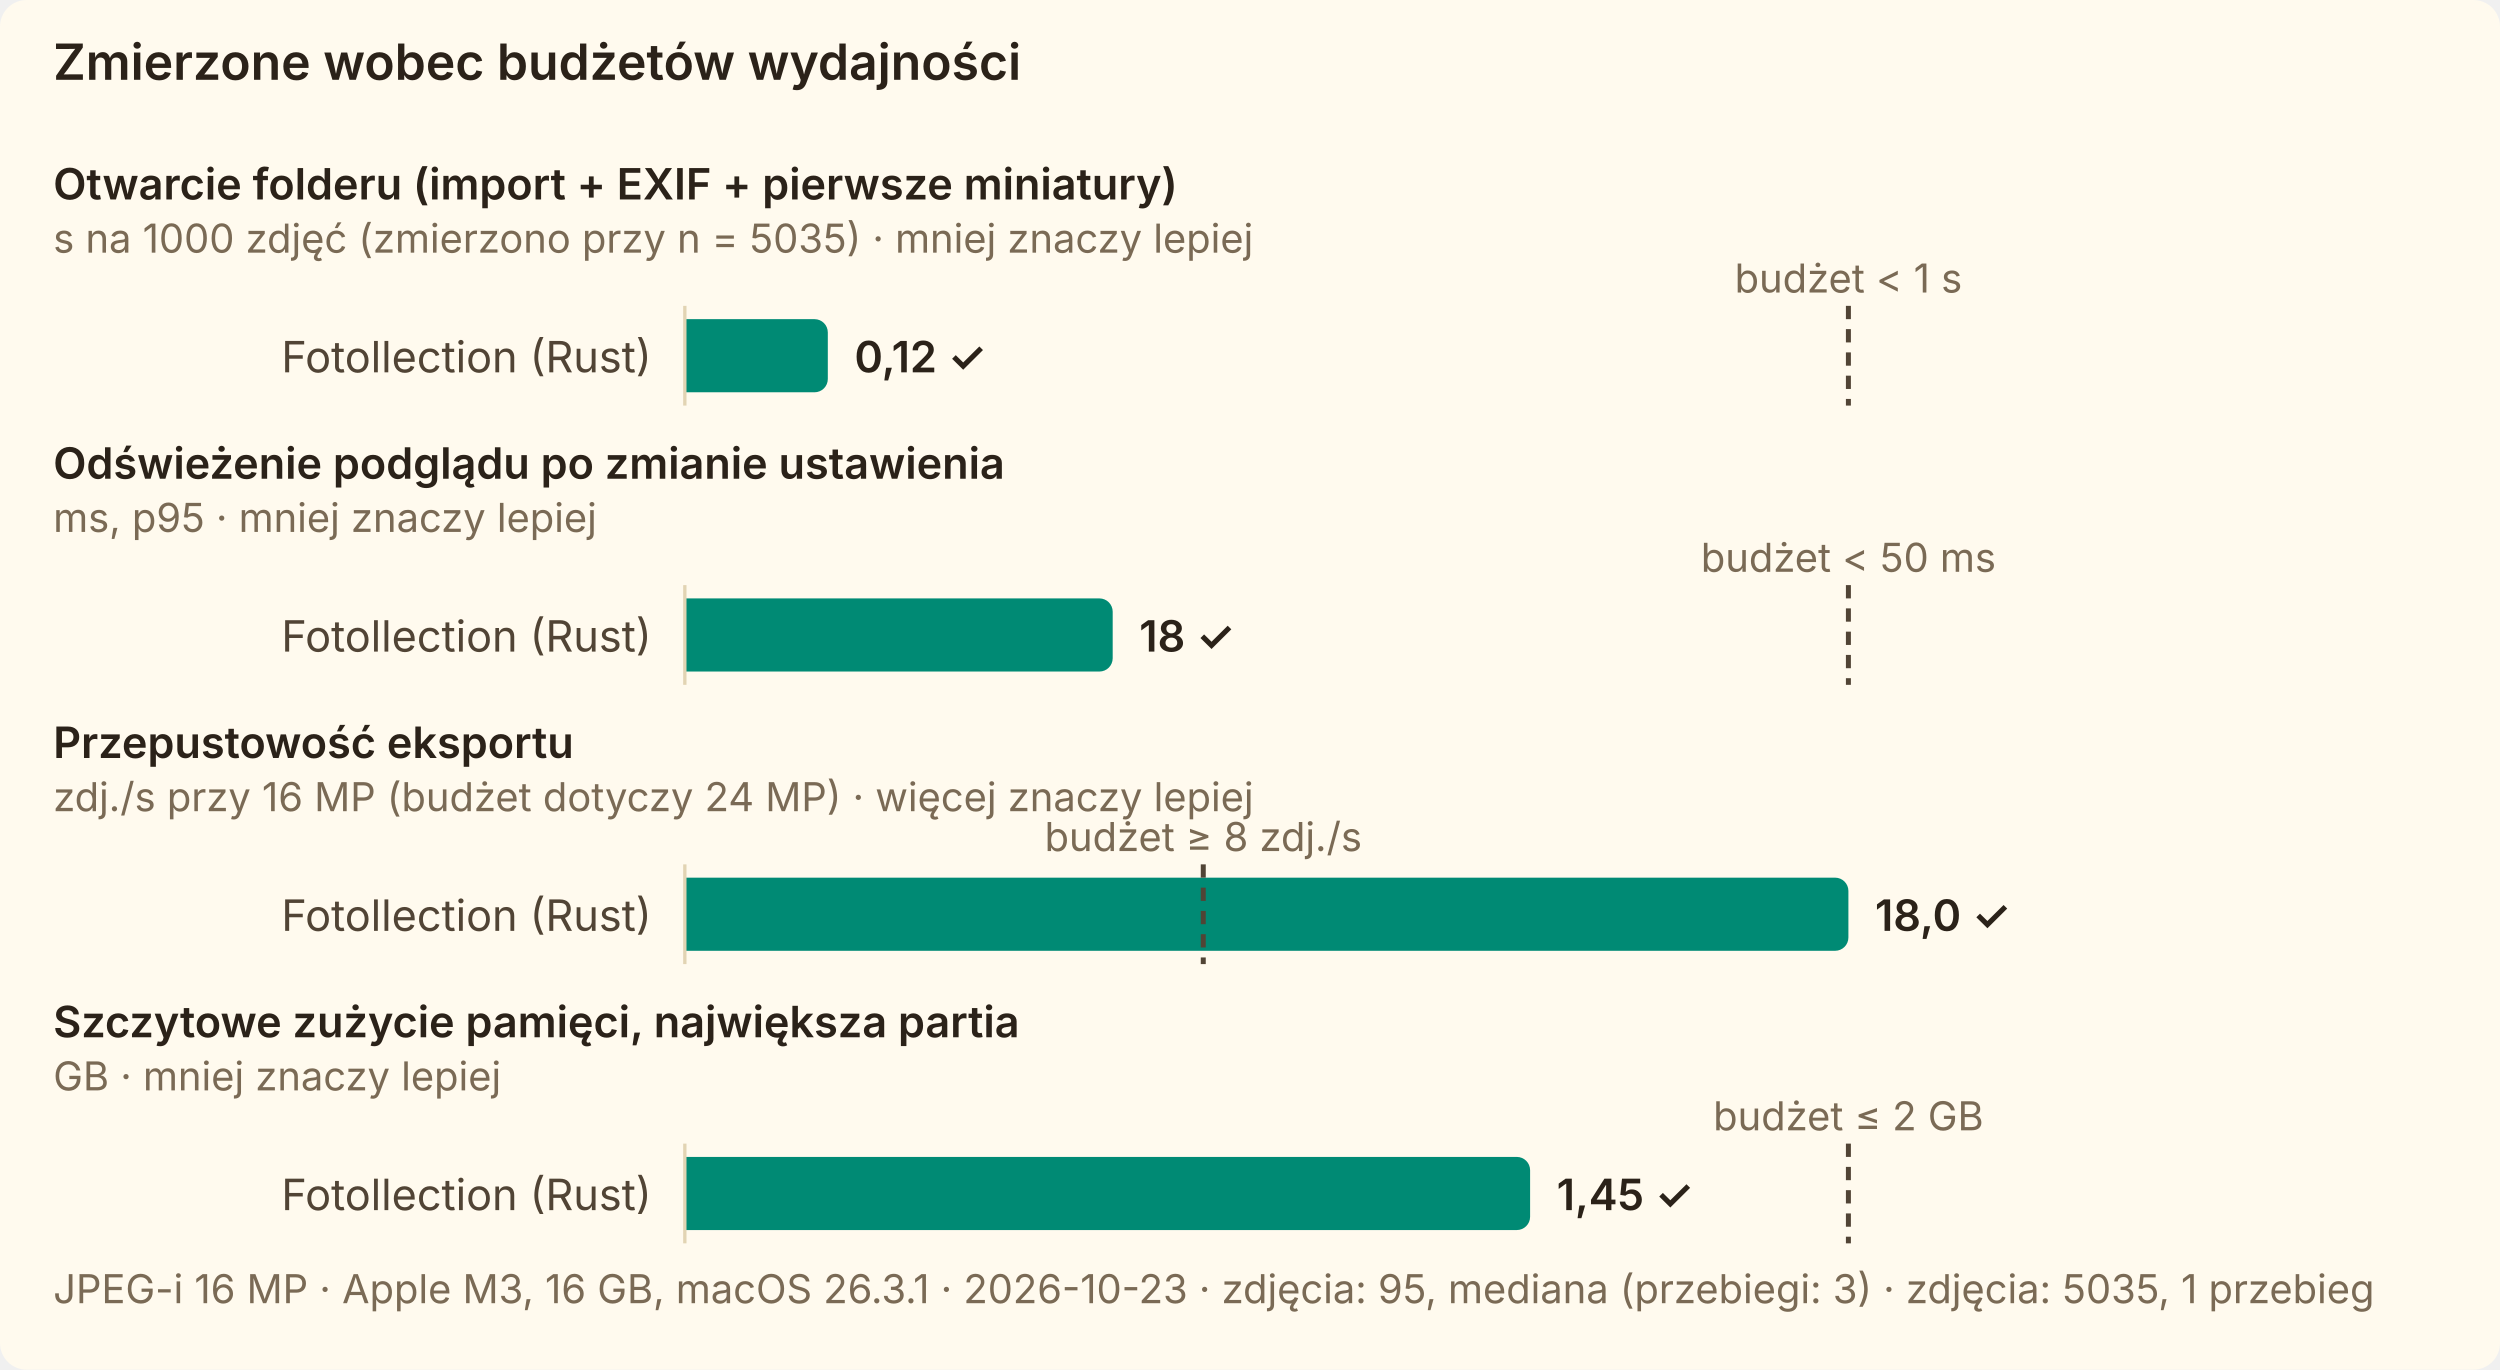
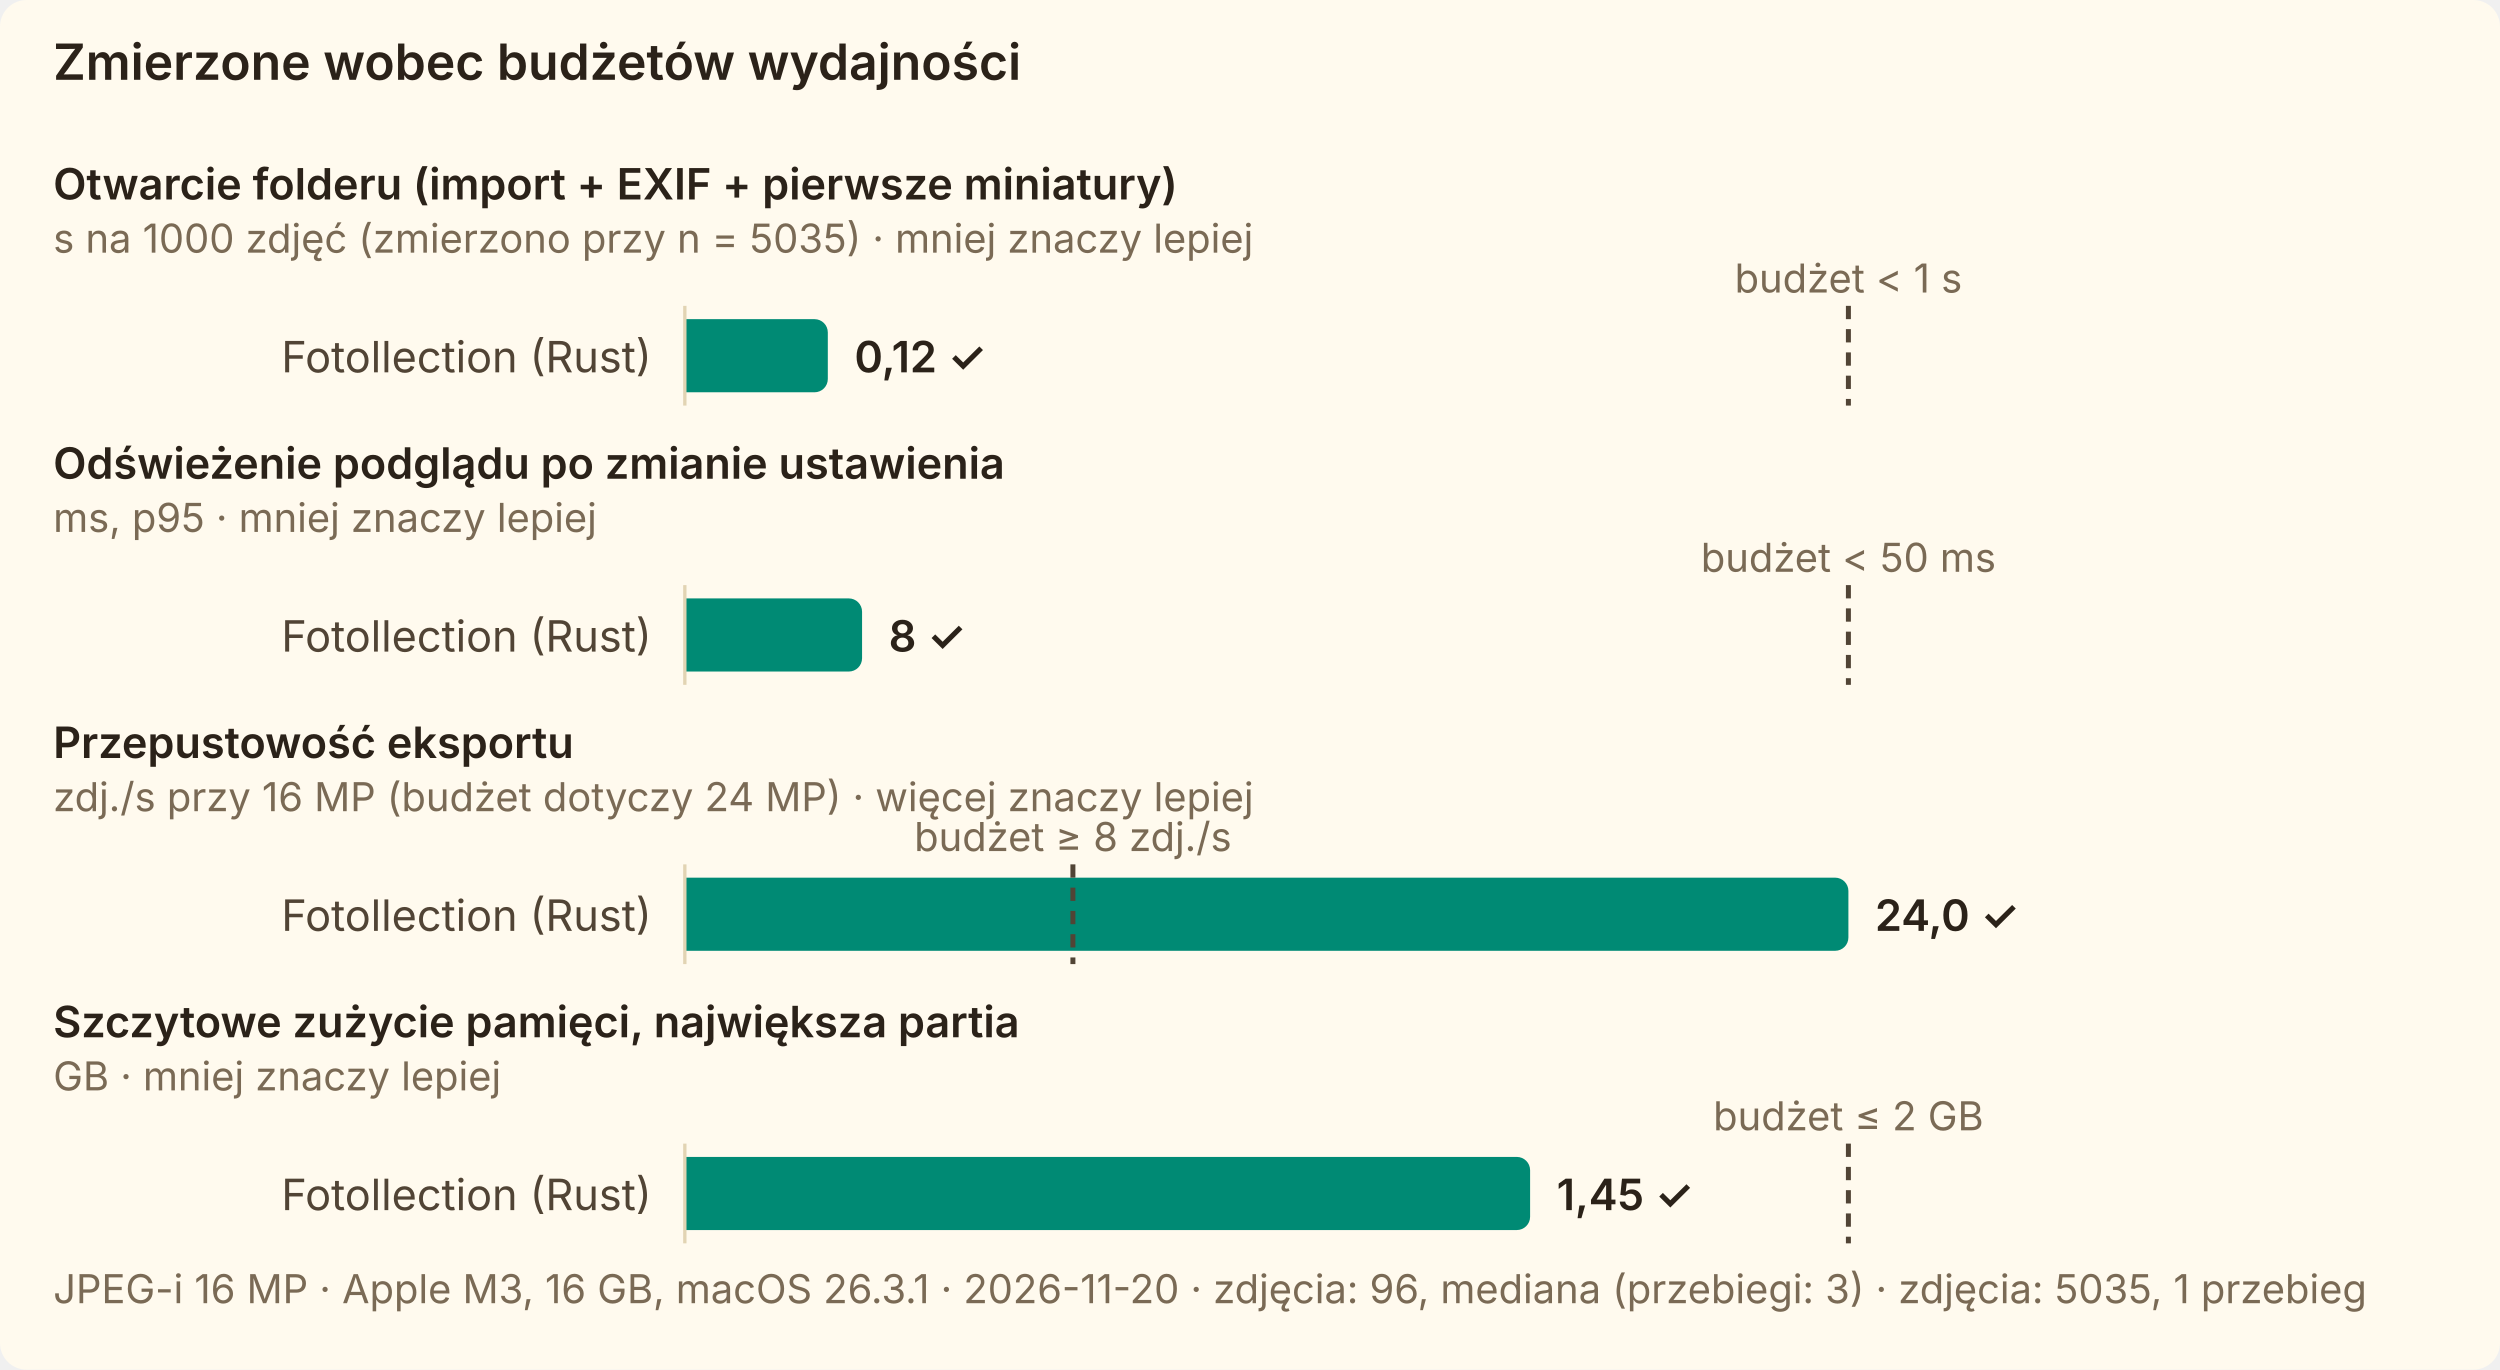
<svg xmlns="http://www.w3.org/2000/svg" viewBox="-16 -16 752 412" width="752" height="412" role="img" aria-labelledby="t d">
  <style>
  .bg{fill:#fffaee} .t1{fill:#2b2219;font:600 13px system-ui,-apple-system,Segoe UI,sans-serif}
  .t2{fill:#514435;font:13px system-ui,-apple-system,Segoe UI,sans-serif}
  .t3{fill:#7a6a55;font:12px system-ui,-apple-system,Segoe UI,sans-serif}
  .h{font-size:15px} .num{font-variant-numeric:tabular-nums} .axis{stroke:#e2d4b3;stroke-width:1}
  .ref{stroke:#514435;stroke-width:1.5;stroke-dasharray:4 3} .refw{stroke:#b5652a;stroke-width:1.5;stroke-dasharray:4 3}
  .s1{fill:#008a74} .old{fill-opacity:.45} .s2{fill:#b5652a} .s3{fill:#1baf7a} .s4{fill:#eda100} .s5{fill:#e87ba4} .gap{stroke:#fffaee;stroke-width:2}
  .in{fill:#fff} .ln{fill:none;stroke:#008a74;stroke-width:2;stroke-linejoin:round} .band{fill:#e2d4b3;fill-opacity:.35}
  @media (prefers-color-scheme: dark){
    .bg{fill:#262019} .t1{fill:#f3ead6} .t2{fill:#d8cab0} .t3{fill:#a8977c} .axis{stroke:#3b3127}
    .ref{stroke:#d8cab0} .refw{stroke:#cc7f3e}
    .s1{fill:#21a593} .s2{fill:#cc7f3e} .s3{fill:#199e70} .s4{fill:#c98500} .s5{fill:#d55181} .gap{stroke:#262019}
    .ln{stroke:#21a593} .band{fill:#3b3127}
  }
</style>
  <rect class="bg" x="-16" y="-16" width="752" height="412" rx="8" />
  <text class="t1 h" x="0" y="8">Zmierzone wobec budżetów wydajności</text>
  <text class="t1" x="0" y="44">Otwarcie folderu (import + EXIF + pierwsze miniatury)</text>
  <text class="t3" x="0" y="60">s na 1000 zdjęć (zmierzono przy n = 5035) · mniej znaczy lepiej</text>
  <text class="t2" x="180" y="96" text-anchor="end">Fotollection (Rust)</text>
  <path class="s1" d="M190 80h39.007a4 4 0 0 1 4 4v14a4 4 0 0 1 -4 4h-39.007z" />
  <text class="t1 num" x="241.007" y="96">0,12 ✓</text>
  <line class="axis" x1="190" x2="190" y1="76" y2="106" />
  <line class="ref" x1="540" x2="540" y1="76" y2="106" />
  <text class="t3" x="540" y="72" text-anchor="middle">budżet &lt; 1 s</text>
  <text class="t1" x="0" y="128">Odświeżenie podglądu po zmianie ustawienia</text>
  <text class="t3" x="0" y="144">ms, p95 · mniej znaczy lepiej</text>
  <text class="t2" x="180" y="180" text-anchor="end">Fotollection (Rust)</text>
-   <path class="s1" d="M190 164h124.697a4 4 0 0 1 4 4v14a4 4 0 0 1 -4 4h-124.697z" />
-   <text class="t1 num" x="326.697" y="180">18 ✓</text>
+   <path class="s1" d="M190 164h49.309a4 4 0 0 1 4 4v14a4 4 0 0 1 -4 4h-49.309z" />
+   <text class="t1 num" x="251.309" y="180">8 ✓</text>
  <line class="axis" x1="190" x2="190" y1="160" y2="190" />
  <line class="ref" x1="540" x2="540" y1="160" y2="190" />
  <text class="t3" x="540" y="156" text-anchor="middle">budżet &lt; 50 ms</text>
  <text class="t1" x="0" y="212">Przepustowość eksportu</text>
  <text class="t3" x="0" y="228">zdj./s przy 16 MP (budżet dotyczy 24 MP) · więcej znaczy lepiej</text>
  <text class="t2" x="180" y="264" text-anchor="end">Fotollection (Rust)</text>
  <path class="s1" d="M190 248h346a4 4 0 0 1 4 4v14a4 4 0 0 1 -4 4h-346z" />
-   <text class="t1 num" x="548" y="264">18,0 ✓</text>
+   <text class="t1 num" x="548" y="264">24,0 ✓</text>
  <line class="axis" x1="190" x2="190" y1="244" y2="274" />
-   <line class="ref" x1="345.942" x2="345.942" y1="244" y2="274" />
-   <text class="t3" x="345.942" y="240" text-anchor="middle">budżet ≥ 8 zdj./s</text>
+   <line class="ref" x1="306.73" x2="306.73" y1="244" y2="274" />
+   <text class="t3" x="306.73" y="240" text-anchor="middle">budżet ≥ 8 zdj./s</text>
  <text class="t1" x="0" y="296">Szczytowe zużycie pamięci, największa partia</text>
  <text class="t3" x="0" y="312">GB · mniej znaczy lepiej</text>
  <text class="t2" x="180" y="348" text-anchor="end">Fotollection (Rust)</text>
  <path class="s1" d="M190 332h250.255a4 4 0 0 1 4 4v14a4 4 0 0 1 -4 4h-250.255z" />
  <text class="t1 num" x="452.255" y="348">1,45 ✓</text>
  <line class="axis" x1="190" x2="190" y1="328" y2="358" />
  <line class="ref" x1="540" x2="540" y1="328" y2="358" />
  <text class="t3" x="540" y="324" text-anchor="middle">budżet ≤ 2 GB</text>
-   <text class="t3" x="0" y="376">JPEG-i 16 MP · Apple M3, 16 GB, macOS 26.3.1 · 2026-10-23 · zdjęcia: 95, mediana (przebiegi: 3) · zdjęcia: 5035, 1 przebieg</text>
+   <text class="t3" x="0" y="376">JPEG-i 16 MP · Apple M3, 16 GB, macOS 26.3.1 · 2026-11-20 · zdjęcia: 96, mediana (przebiegi: 3) · zdjęcia: 5035, 1 przebieg</text>
</svg>
